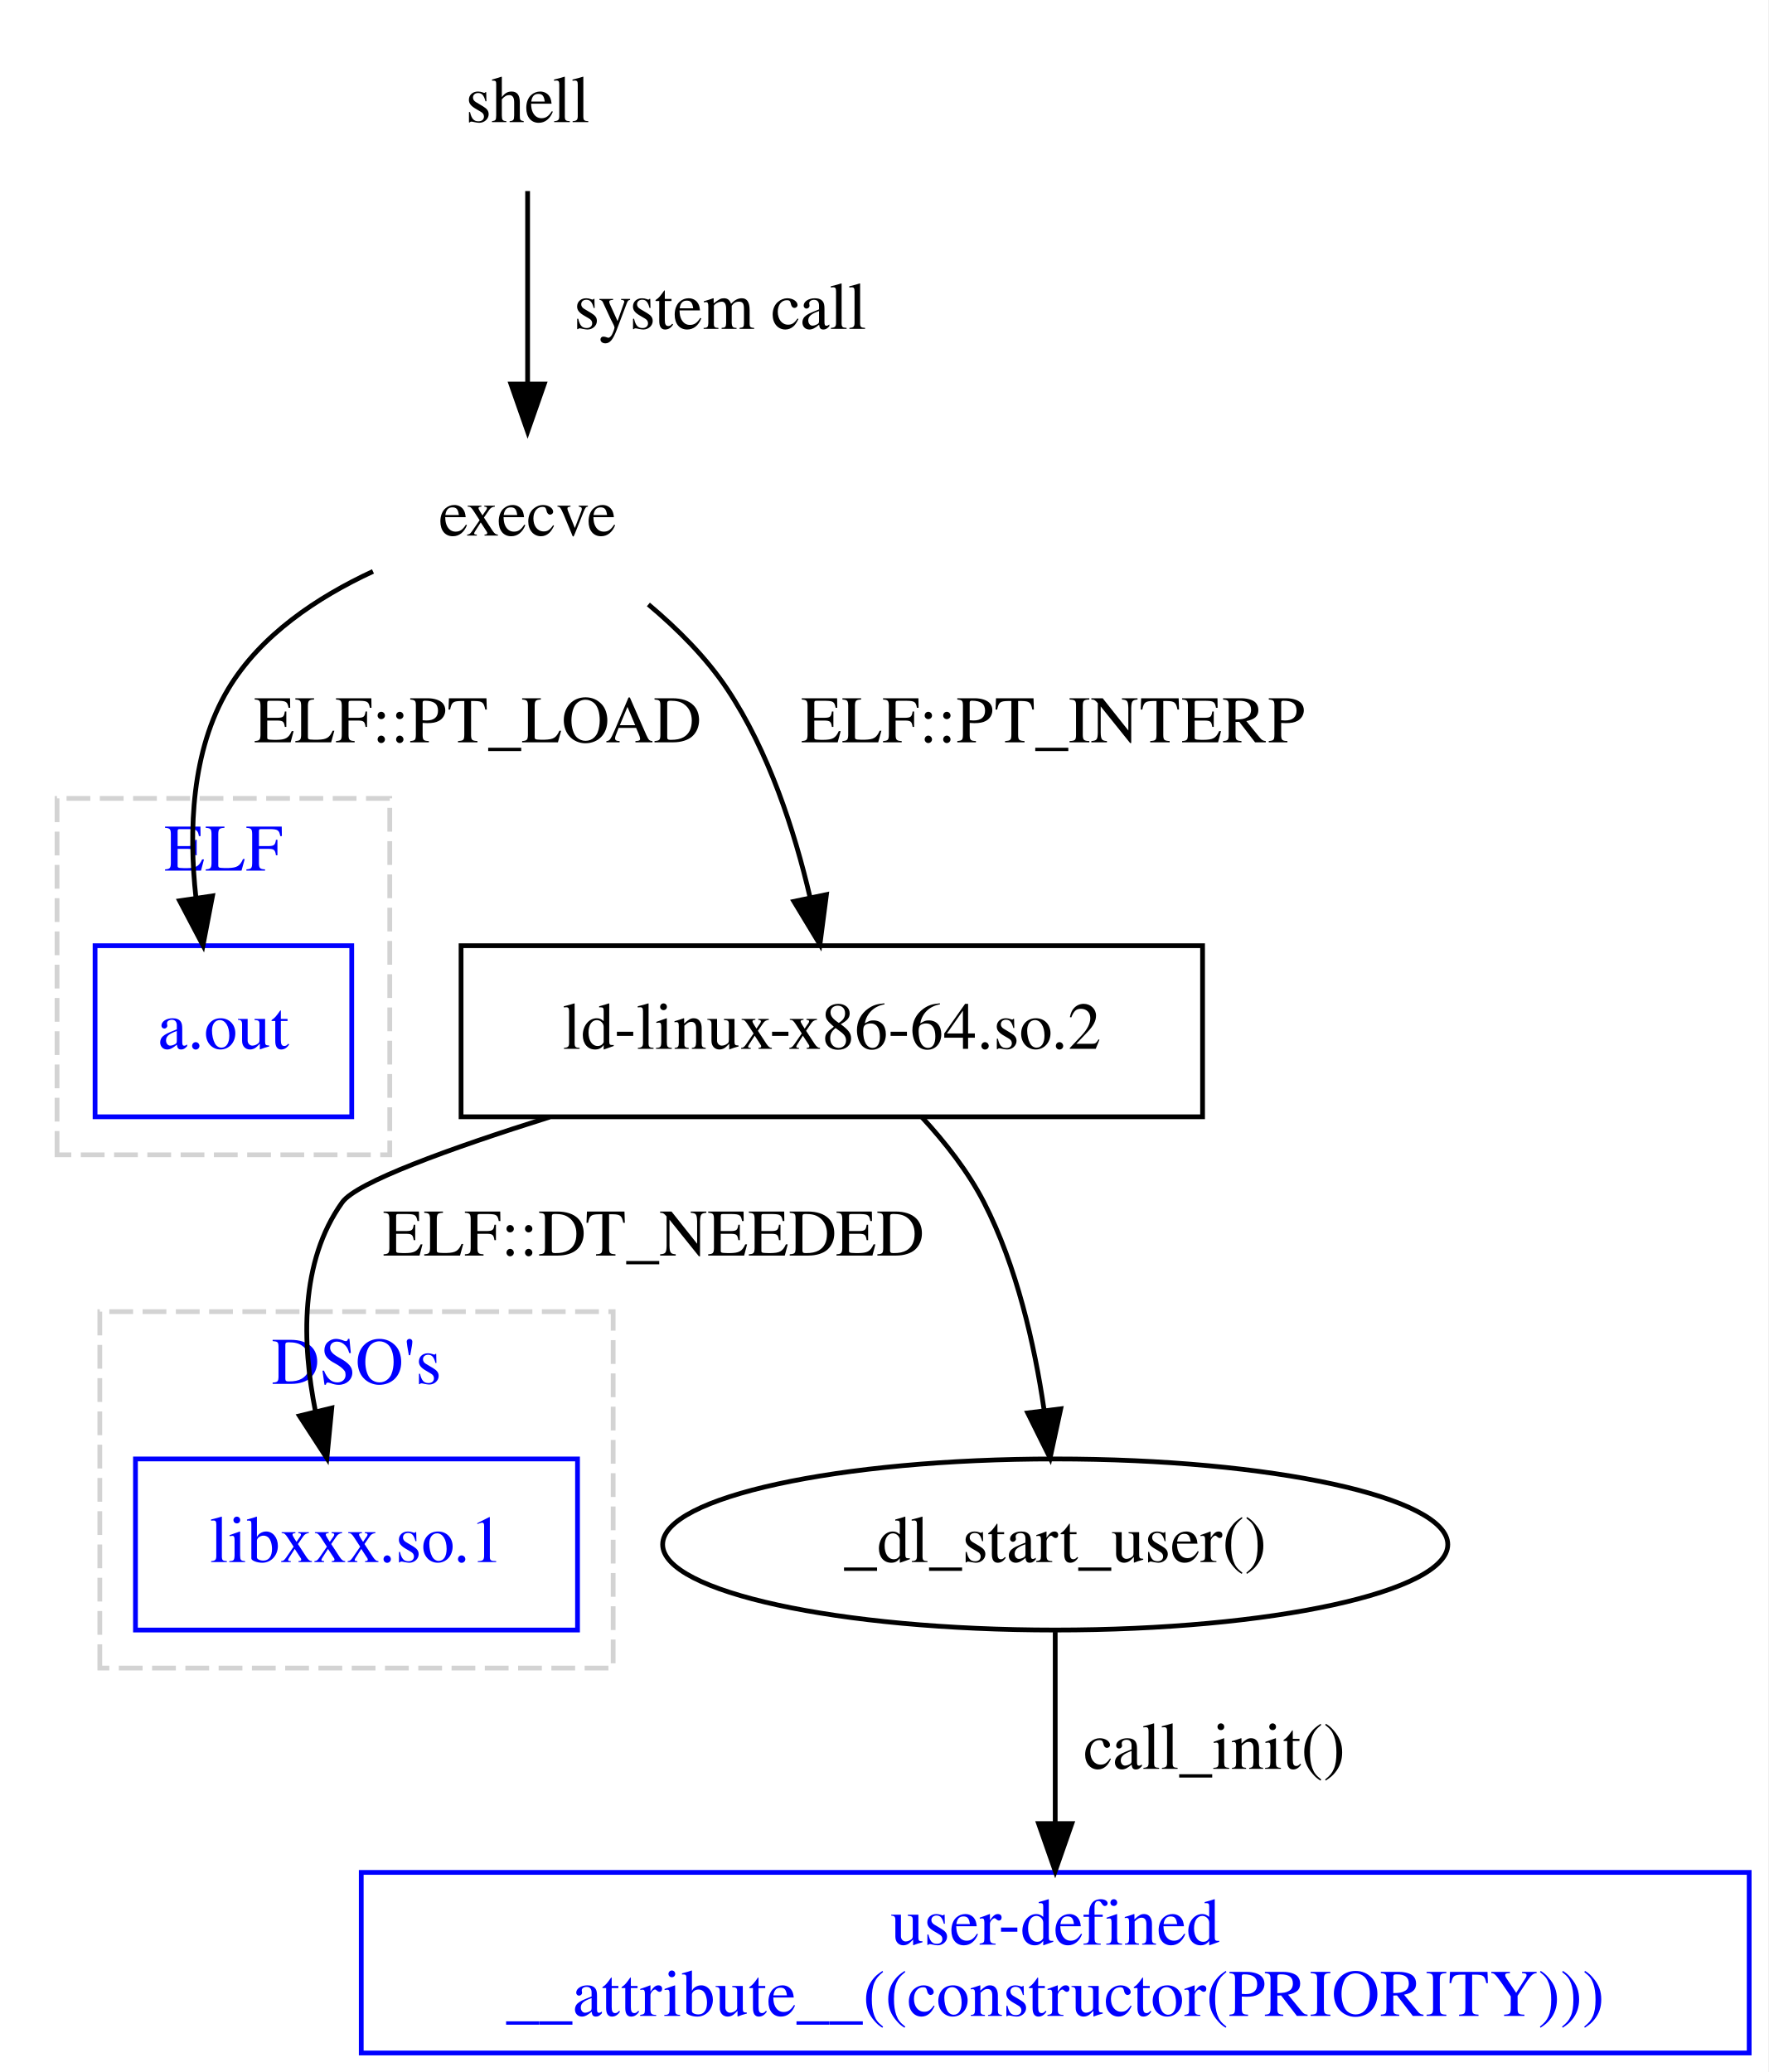
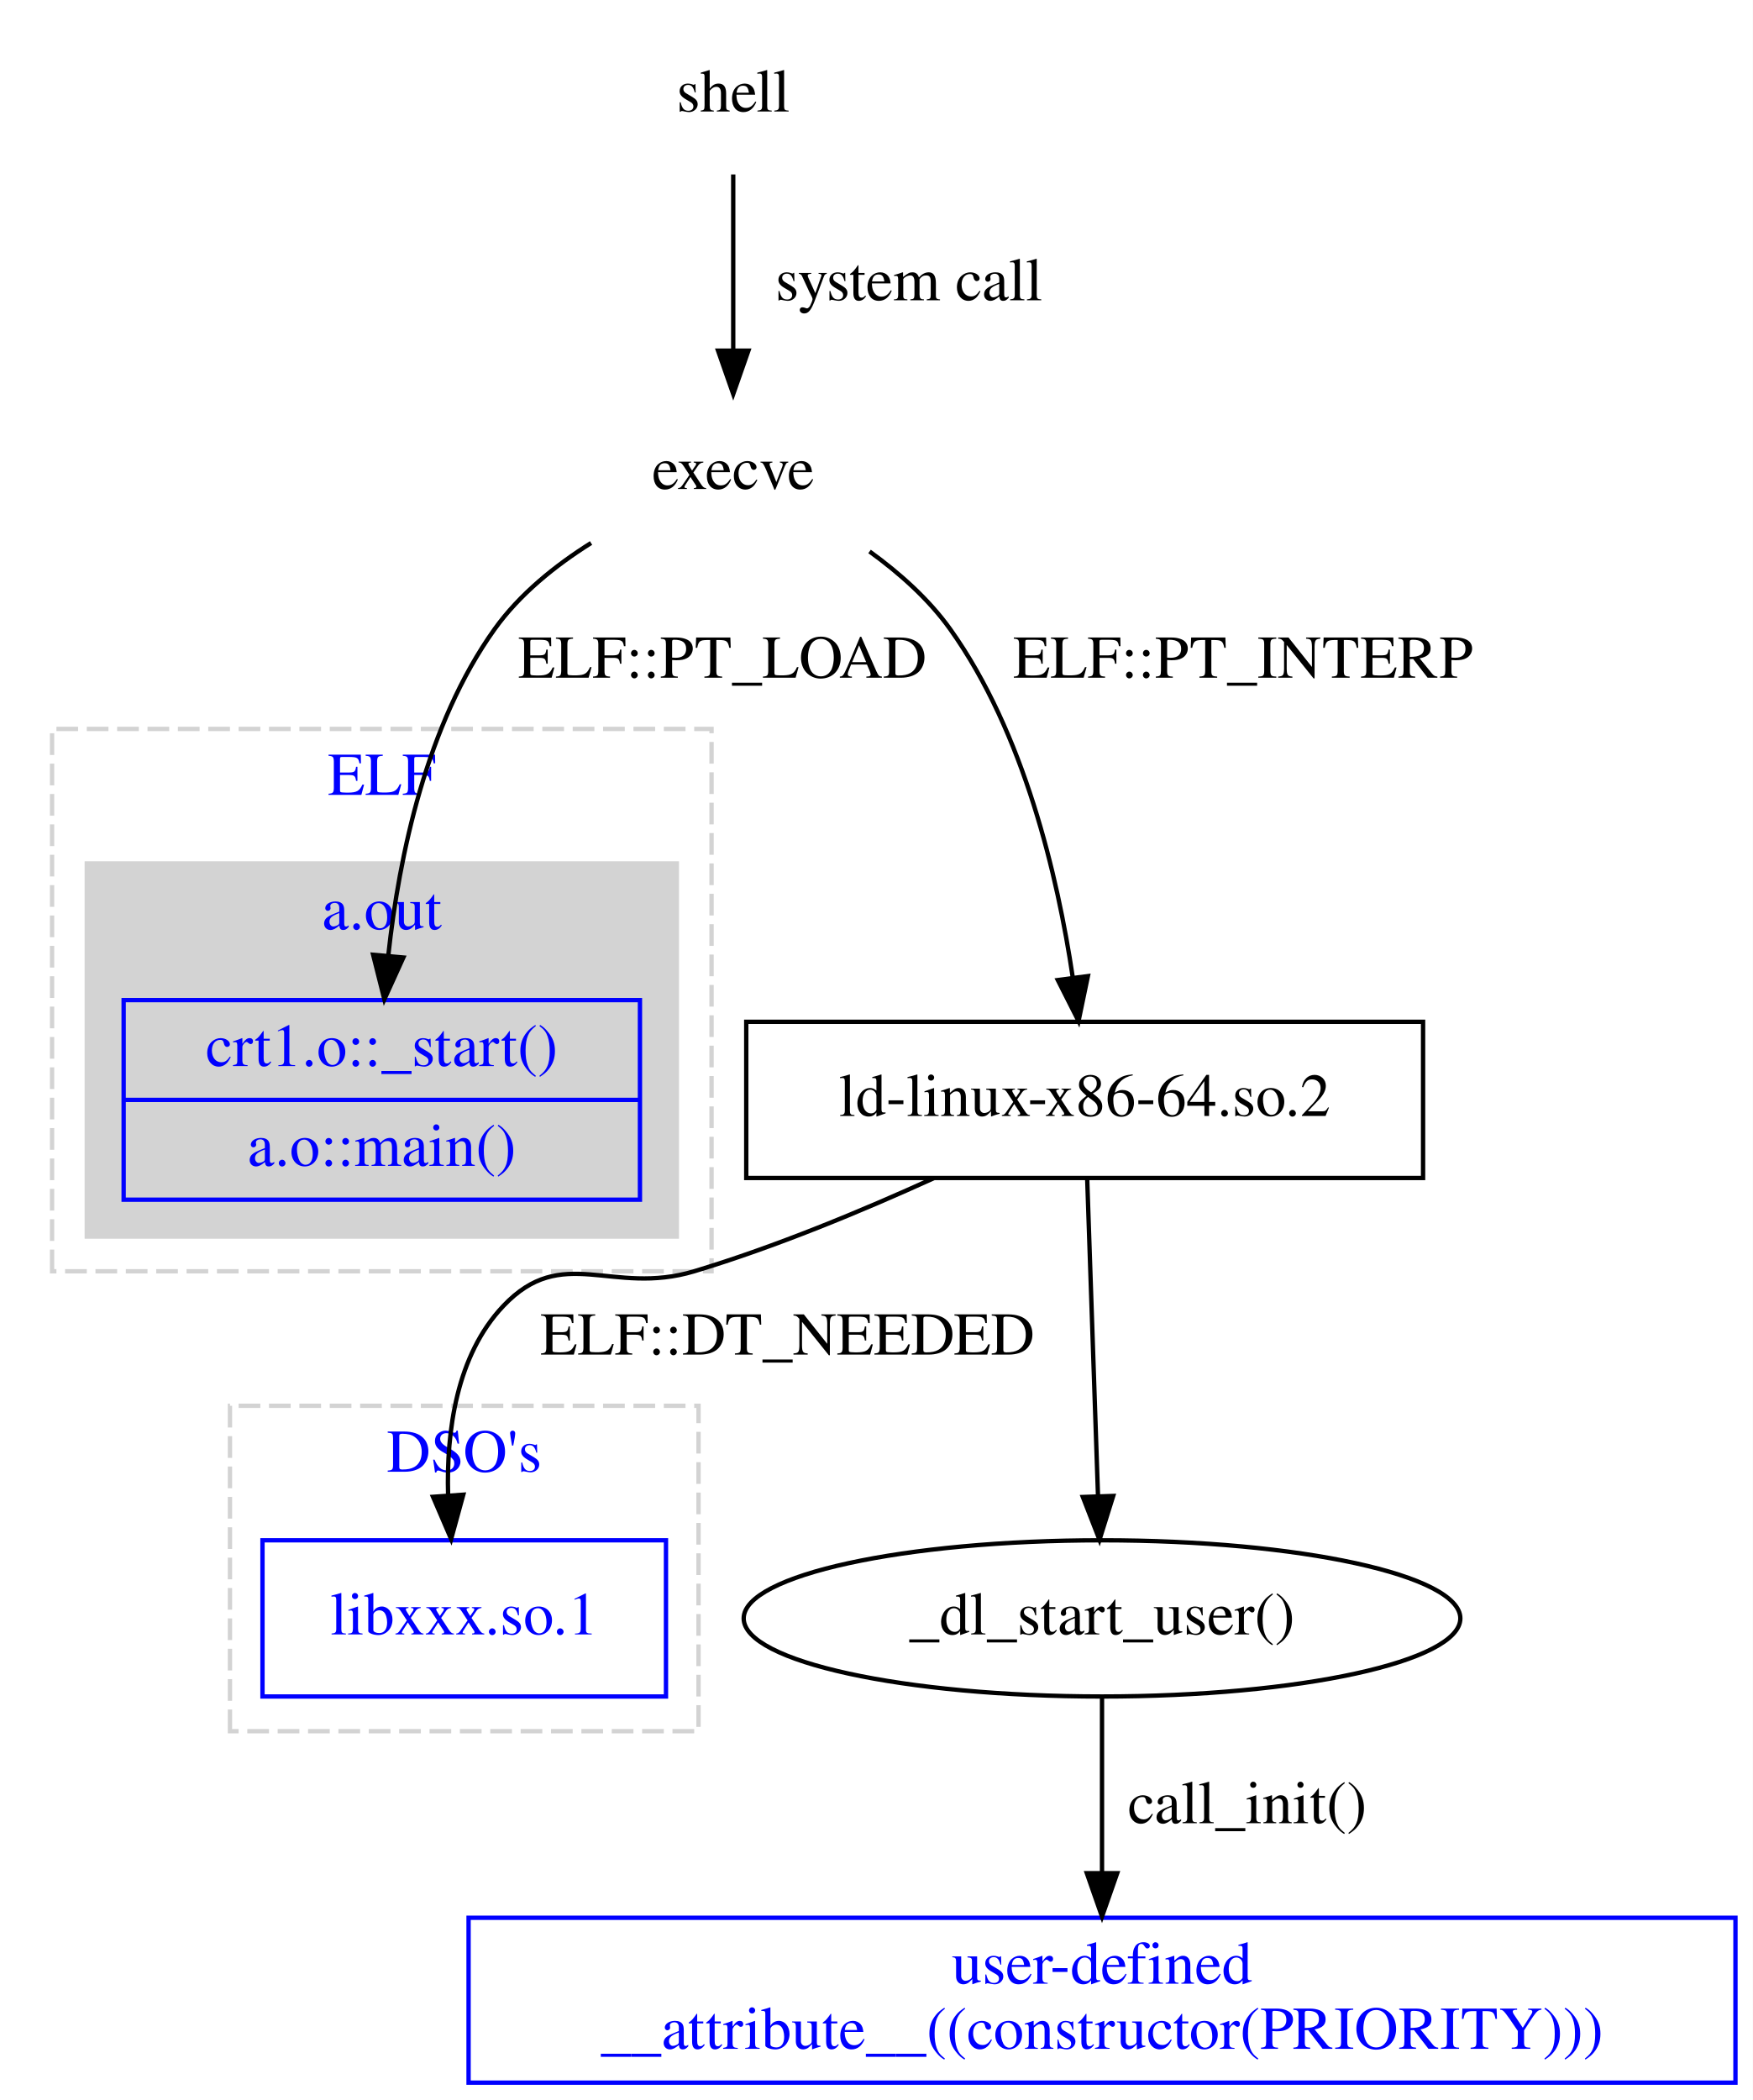
- <svg xmlns="http://www.w3.org/2000/svg" width="372pt" height="436pt" viewBox="0.00 0.00 372.00 436.00">
-   <g id="graph0" class="graph" transform="scale(1 1) rotate(0) translate(4 432)">
-     <polygon fill="white" stroke="transparent" points="-4,4 -4,-432 368,-432 368,4 -4,4" />
+ <svg xmlns="http://www.w3.org/2000/svg" width="404pt" height="484pt" viewBox="0.00 0.00 404.00 484.00">
+   <g id="graph0" class="graph" transform="scale(1 1) rotate(0) translate(4 480)">
+     <polygon fill="white" stroke="transparent" points="-4,4 -4,-480 400,-480 400,4 -4,4" />
    <g id="clust3" class="cluster">
-       <polygon fill="none" stroke="lightgrey" stroke-dasharray="5,2" points="8,-189 8,-264 78,-264 78,-189 8,-189" />
-       <text text-anchor="middle" x="43" y="-248.8" font-family="Times,serif" font-size="14.00" fill="blue">ELF</text>
+       <polygon fill="none" stroke="lightgrey" stroke-dasharray="5,2" points="8,-187 8,-312 160,-312 160,-187 8,-187" />
+       <text text-anchor="middle" x="84" y="-296.8" font-family="Times,serif" font-size="14.00" fill="blue">ELF</text>
    </g>
-     <g id="clust6" class="cluster">
-       <polygon fill="none" stroke="lightgrey" stroke-dasharray="5,2" points="17,-81 17,-156 125,-156 125,-81 17,-81" />
-       <text text-anchor="middle" x="71" y="-140.8" font-family="Times,serif" font-size="14.00" fill="blue">DSO's</text>
+     <g id="clust4" class="cluster">
+       <polygon fill="lightgrey" stroke="lightgrey" points="16,-195 16,-281 152,-281 152,-195 16,-195" />
+       <text text-anchor="middle" x="84" y="-265.8" font-family="Times,serif" font-size="14.00" fill="blue">a.out</text>
+     </g>
+     <g id="clust7" class="cluster">
+       <polygon fill="none" stroke="lightgrey" stroke-dasharray="5,2" points="49,-81 49,-156 157,-156 157,-81 49,-81" />
+       <text text-anchor="middle" x="103" y="-140.8" font-family="Times,serif" font-size="14.00" fill="blue">DSO's</text>
    </g>
    <g id="node1" class="node">
-       <text text-anchor="middle" x="107" y="-406.3" font-family="Times,serif" font-size="14.00">shell</text>
+       <text text-anchor="middle" x="165" y="-454.3" font-family="Times,serif" font-size="14.00">shell</text>
    </g>
    <g id="node2" class="node">
-       <text text-anchor="middle" x="107" y="-319.3" font-family="Times,serif" font-size="14.00">execve</text>
+       <text text-anchor="middle" x="165" y="-367.3" font-family="Times,serif" font-size="14.00">execve</text>
    </g>
    <g id="edge1" class="edge">
-       <path fill="none" stroke="black" d="M107,-391.8C107,-380.16 107,-364.55 107,-351.24" />
-       <polygon fill="black" stroke="black" points="110.5,-351.18 107,-341.18 103.5,-351.18 110.5,-351.18" />
-       <text text-anchor="middle" x="147.5" y="-362.8" font-family="Times,serif" font-size="14.00">system call</text>
+       <path fill="none" stroke="black" d="M165,-439.8C165,-428.16 165,-412.55 165,-399.24" />
+       <polygon fill="black" stroke="black" points="168.5,-399.18 165,-389.18 161.5,-399.18 168.5,-399.18" />
+       <text text-anchor="middle" x="205.5" y="-410.8" font-family="Times,serif" font-size="14.00">system call</text>
    </g>
    <g id="node3" class="node">
-       <polygon fill="none" stroke="blue" points="70,-233 16,-233 16,-197 70,-197 70,-233" />
-       <text text-anchor="middle" x="43" y="-211.3" font-family="Times,serif" font-size="14.00" fill="blue">a.out</text>
+       <polygon fill="none" stroke="blue" points="24.5,-203.5 24.5,-249.5 143.5,-249.5 143.5,-203.5 24.5,-203.5" />
+       <text text-anchor="middle" x="84" y="-234.3" font-family="Times,serif" font-size="14.00" fill="blue">crt1.o::_start()</text>
+       <polyline fill="none" stroke="blue" points="24.5,-226.5 143.5,-226.5 " />
+       <text text-anchor="middle" x="84" y="-211.3" font-family="Times,serif" font-size="14.00" fill="blue">a.o::main()</text>
    </g>
    <g id="edge2" class="edge">
-       <path fill="none" stroke="black" d="M74.47,-311.76C62.78,-306.34 50.81,-298.38 44,-287 36.24,-274.02 35.69,-257.16 37.22,-243.14" />
-       <polygon fill="black" stroke="black" points="40.71,-243.48 38.71,-233.07 33.78,-242.45 40.71,-243.48" />
-       <text text-anchor="middle" x="96.5" y="-275.8" font-family="Times,serif" font-size="14.00">ELF::PT_LOAD</text>
+       <path fill="none" stroke="black" d="M132.23,-354.85C123.91,-349.62 115.73,-343.01 110,-335 94.29,-313.02 87.99,-282.72 85.51,-259.9" />
+       <polygon fill="black" stroke="black" points="88.97,-259.32 84.59,-249.67 82,-259.95 88.97,-259.32" />
+       <text text-anchor="middle" x="162.5" y="-323.8" font-family="Times,serif" font-size="14.00">ELF::PT_LOAD</text>
    </g>
    <g id="node4" class="node">
-       <polygon fill="none" stroke="black" points="249,-233 93,-233 93,-197 249,-197 249,-233" />
-       <text text-anchor="middle" x="171" y="-211.3" font-family="Times,serif" font-size="14.00">ld-linux-x86-64.so.2</text>
+       <polygon fill="none" stroke="black" points="324,-244.5 168,-244.5 168,-208.5 324,-208.5 324,-244.5" />
+       <text text-anchor="middle" x="246" y="-222.8" font-family="Times,serif" font-size="14.00">ld-linux-x86-64.so.2</text>
    </g>
    <g id="edge3" class="edge">
-       <path fill="none" stroke="black" d="M132.41,-304.81C138.53,-299.68 144.58,-293.63 149,-287 157.73,-273.91 163.14,-257.19 166.4,-243.26" />
-       <polygon fill="black" stroke="black" points="169.87,-243.76 168.5,-233.26 163.02,-242.32 169.87,-243.76" />
-       <text text-anchor="middle" x="217.5" y="-275.8" font-family="Times,serif" font-size="14.00">ELF::PT_INTERP</text>
+       <path fill="none" stroke="black" d="M196.42,-352.9C203.34,-347.9 210.07,-341.9 215,-335 232.06,-311.12 239.78,-277.99 243.24,-254.84" />
+       <polygon fill="black" stroke="black" points="246.75,-255.04 244.59,-244.67 239.81,-254.12 246.75,-255.04" />
+       <text text-anchor="middle" x="282.5" y="-323.8" font-family="Times,serif" font-size="14.00">ELF::PT_INTERP</text>
    </g>
    <g id="node5" class="node">
-       <polygon fill="none" stroke="blue" points="117.5,-125 24.5,-125 24.5,-89 117.5,-89 117.5,-125" />
-       <text text-anchor="middle" x="71" y="-103.3" font-family="Times,serif" font-size="14.00" fill="blue">libxxx.so.1</text>
+       <polygon fill="none" stroke="blue" points="149.5,-125 56.5,-125 56.5,-89 149.5,-89 149.5,-125" />
+       <text text-anchor="middle" x="103" y="-103.3" font-family="Times,serif" font-size="14.00" fill="blue">libxxx.so.1</text>
    </g>
    <g id="edge6" class="edge">
-       <path fill="none" stroke="black" d="M111.66,-196.95C90.47,-190.28 71.02,-183.22 68,-179 59.04,-166.49 59.52,-149.32 62.37,-134.99" />
-       <polygon fill="black" stroke="black" points="65.8,-135.72 64.77,-125.17 59,-134.06 65.8,-135.72" />
-       <text text-anchor="middle" x="133.5" y="-167.8" font-family="Times,serif" font-size="14.00">ELF::DT_NEEDED</text>
+       <path fill="none" stroke="black" d="M211.2,-208.45C194.78,-200.97 174.72,-192.63 156,-187 136.97,-181.28 125.67,-193.43 112,-179 101.2,-167.61 98.87,-150.17 99.28,-135.42" />
+       <polygon fill="black" stroke="black" points="102.78,-135.51 99.98,-125.29 95.8,-135.02 102.78,-135.51" />
+       <text text-anchor="middle" x="177.5" y="-167.8" font-family="Times,serif" font-size="14.00">ELF::DT_NEEDED</text>
    </g>
    <g id="node7" class="node">
-       <ellipse fill="none" stroke="black" cx="218" cy="-107" rx="82.59" ry="18" />
-       <text text-anchor="middle" x="218" y="-103.3" font-family="Times,serif" font-size="14.00">_dl_start_user()</text>
+       <ellipse fill="none" stroke="black" cx="250" cy="-107" rx="82.59" ry="18" />
+       <text text-anchor="middle" x="250" y="-103.3" font-family="Times,serif" font-size="14.00">_dl_start_user()</text>
    </g>
    <g id="edge4" class="edge">
-       <path fill="none" stroke="black" d="M189.98,-196.89C194.87,-191.59 199.69,-185.45 203,-179 209.9,-165.56 213.63,-149.13 215.64,-135.46" />
-       <polygon fill="black" stroke="black" points="219.16,-135.55 216.92,-125.2 212.21,-134.69 219.16,-135.55" />
+       <path fill="none" stroke="black" d="M246.58,-208.41C247.23,-189.27 248.3,-157.96 249.07,-135.39" />
+       <polygon fill="black" stroke="black" points="252.58,-135.22 249.42,-125.11 245.58,-134.98 252.58,-135.22" />
    </g>
    <g id="node6" class="node">
-       <polygon fill="none" stroke="blue" points="364,-38 72,-38 72,0 364,0 364,-38" />
-       <text text-anchor="middle" x="218" y="-22.8" font-family="Times,serif" font-size="14.00" fill="blue">user-defined</text>
-       <text text-anchor="middle" x="218" y="-7.8" font-family="Times,serif" font-size="14.00" fill="blue">__attribute__((constructor(PRIORITY)))</text>
+       <polygon fill="none" stroke="blue" points="396,-38 104,-38 104,0 396,0 396,-38" />
+       <text text-anchor="middle" x="250" y="-22.8" font-family="Times,serif" font-size="14.00" fill="blue">user-defined</text>
+       <text text-anchor="middle" x="250" y="-7.8" font-family="Times,serif" font-size="14.00" fill="blue">__attribute__((constructor(PRIORITY)))</text>
    </g>
    <g id="edge5" class="edge">
-       <path fill="none" stroke="black" d="M218,-88.6C218,-77.06 218,-61.65 218,-48.36" />
-       <polygon fill="black" stroke="black" points="221.5,-48.27 218,-38.27 214.5,-48.27 221.5,-48.27" />
-       <text text-anchor="middle" x="251.5" y="-59.8" font-family="Times,serif" font-size="14.00">call_init()</text>
+       <path fill="none" stroke="black" d="M250,-88.6C250,-77.06 250,-61.65 250,-48.36" />
+       <polygon fill="black" stroke="black" points="253.5,-48.27 250,-38.27 246.5,-48.27 253.5,-48.27" />
+       <text text-anchor="middle" x="283.5" y="-59.8" font-family="Times,serif" font-size="14.00">call_init()</text>
    </g>
  </g>
</svg>
